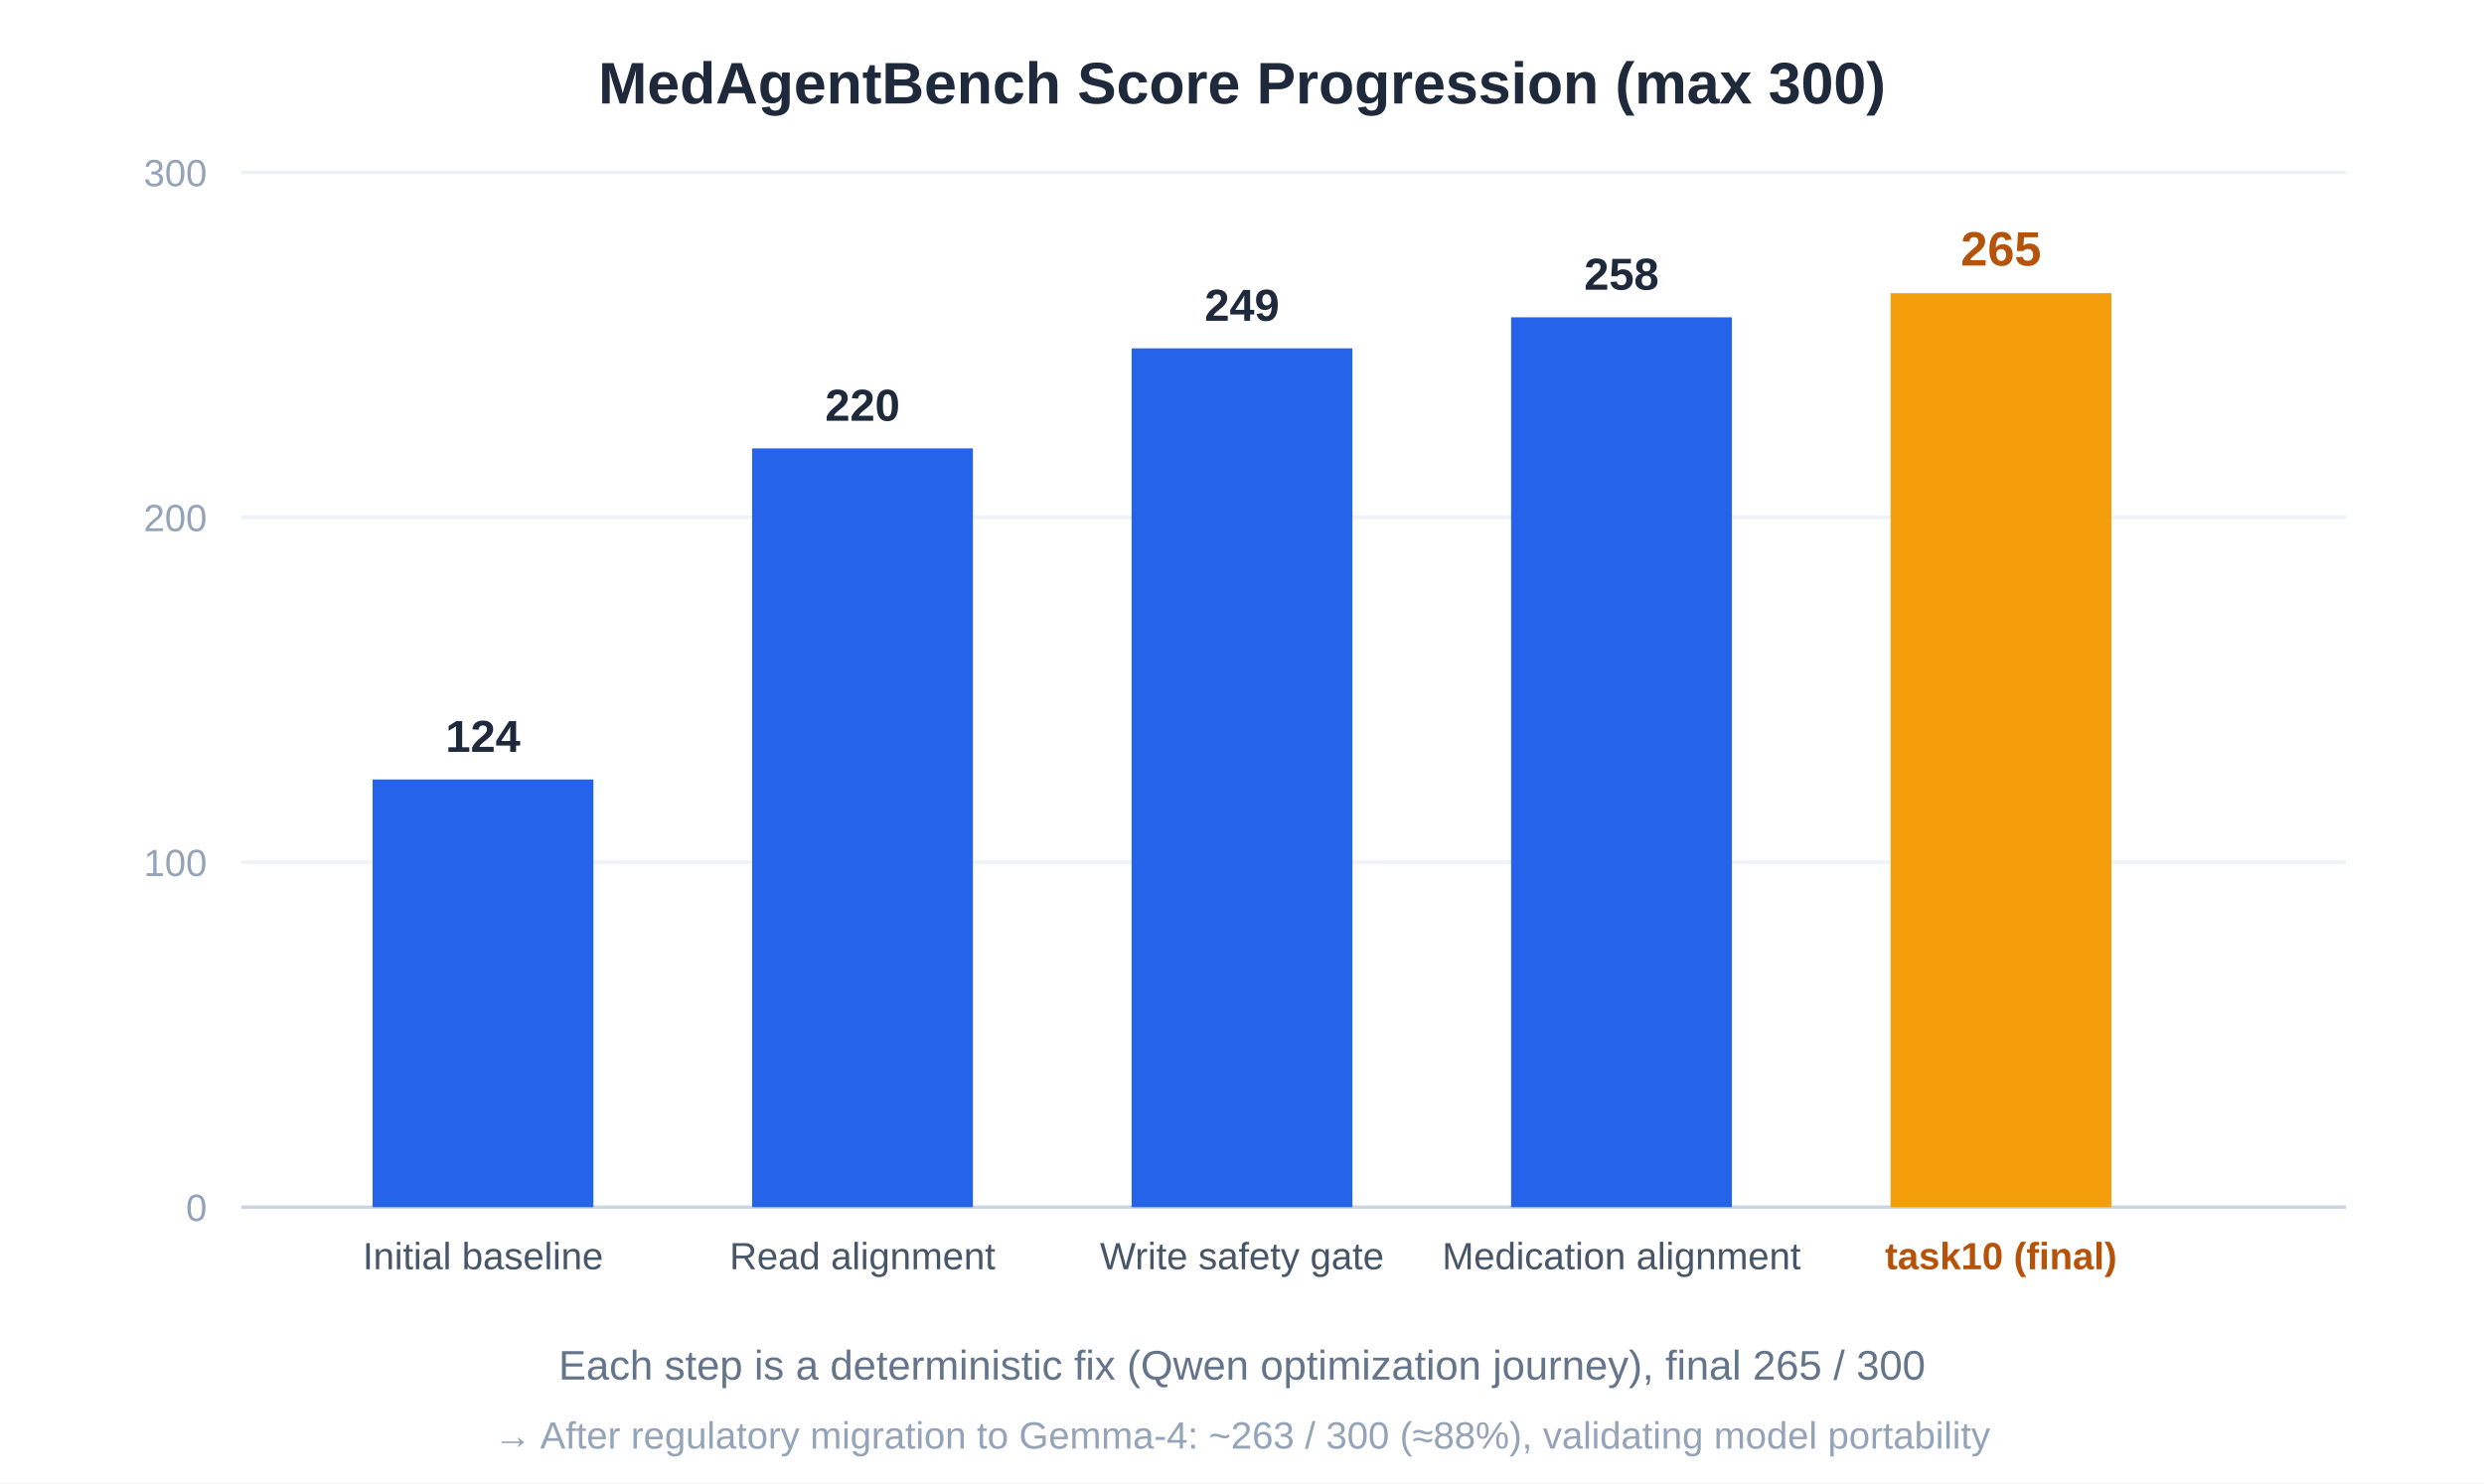
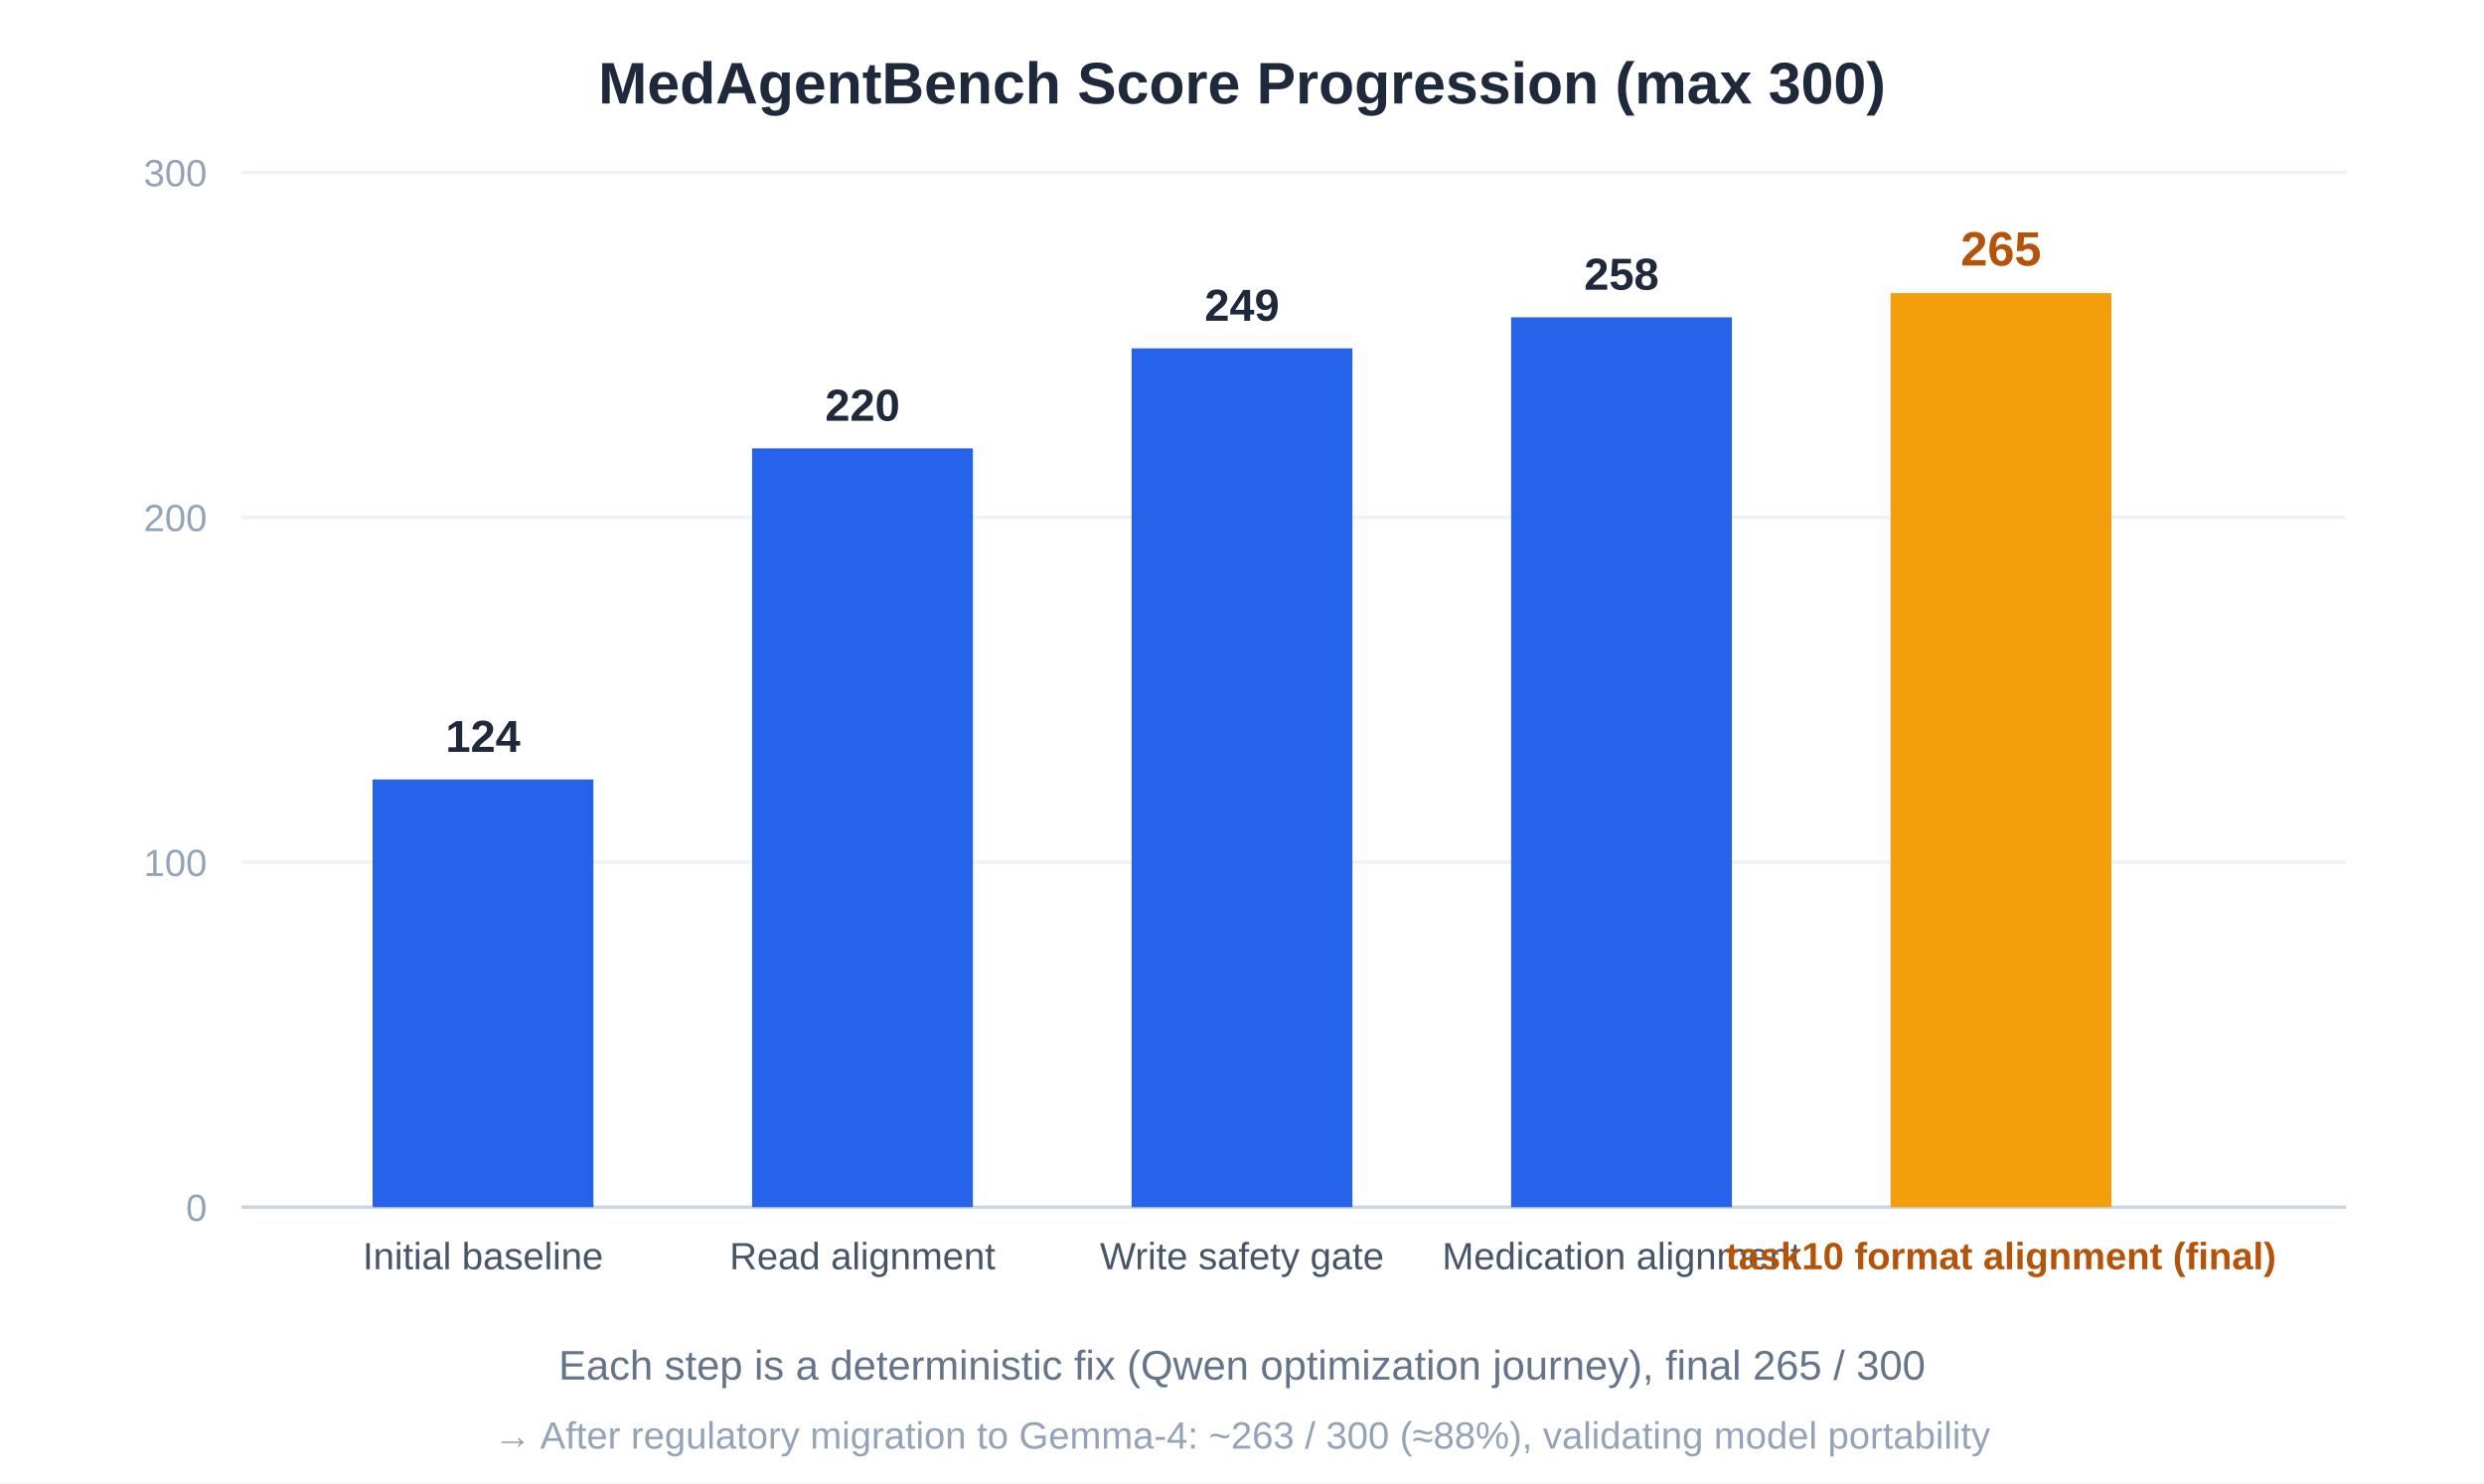
<svg xmlns="http://www.w3.org/2000/svg" viewBox="0 0 720 430" font-family="'Segoe UI',Arial,sans-serif">
  <rect x="0" y="0" width="720" height="430" fill="#ffffff" />
  <text x="360" y="30" text-anchor="middle" font-size="17" font-weight="bold" fill="#1e293b">MedAgentBench Score Progression (max 300)</text>
  <line x1="70" y1="350" x2="680" y2="350" stroke="#cbd5e1" stroke-width="1" />
  <line x1="70" y1="250" x2="680" y2="250" stroke="#eef2f6" stroke-width="1" />
  <line x1="70" y1="150" x2="680" y2="150" stroke="#eef2f6" stroke-width="1" />
  <line x1="70" y1="50" x2="680" y2="50" stroke="#eef2f6" stroke-width="1" />
  <text x="60" y="354" text-anchor="end" font-size="11" fill="#94a3b8">0</text>
  <text x="60" y="254" text-anchor="end" font-size="11" fill="#94a3b8">100</text>
  <text x="60" y="154" text-anchor="end" font-size="11" fill="#94a3b8">200</text>
  <text x="60" y="54" text-anchor="end" font-size="11" fill="#94a3b8">300</text>
  <rect x="108" y="226" width="64" height="124" fill="#2563eb" />
  <text x="140" y="218" text-anchor="middle" font-size="13" font-weight="bold" fill="#1e293b">124</text>
  <rect x="218" y="130" width="64" height="220" fill="#2563eb" />
  <text x="250" y="122" text-anchor="middle" font-size="13" font-weight="bold" fill="#1e293b">220</text>
  <rect x="328" y="101" width="64" height="249" fill="#2563eb" />
  <text x="360" y="93" text-anchor="middle" font-size="13" font-weight="bold" fill="#1e293b">249</text>
  <rect x="438" y="92" width="64" height="258" fill="#2563eb" />
  <text x="470" y="84" text-anchor="middle" font-size="13" font-weight="bold" fill="#1e293b">258</text>
  <rect x="548" y="85" width="64" height="265" fill="#f59e0b" />
  <text x="580" y="77" text-anchor="middle" font-size="14" font-weight="bold" fill="#b45309">265</text>
  <text x="140" y="368" text-anchor="middle" font-size="11" fill="#475569">Initial baseline</text>
  <text x="250" y="368" text-anchor="middle" font-size="11" fill="#475569">Read alignment</text>
  <text x="360" y="368" text-anchor="middle" font-size="11" fill="#475569">Write safety gate</text>
  <text x="470" y="368" text-anchor="middle" font-size="11" fill="#475569">Medication alignment</text>
-   <text x="580" y="368" text-anchor="middle" font-size="11" fill="#b45309" font-weight="bold">task10 (final)</text>
+   <text x="580" y="368" text-anchor="middle" font-size="11" fill="#b45309" font-weight="bold">task10 format alignment (final)</text>
  <text x="360" y="400" text-anchor="middle" font-size="12" fill="#64748b">Each step is a deterministic fix (Qwen optimization journey), final 265 / 300</text>
  <text x="360" y="420" text-anchor="middle" font-size="11" fill="#94a3b8">→ After regulatory migration to Gemma-4: ~263 / 300 (≈88%), validating model portability</text>
</svg>
